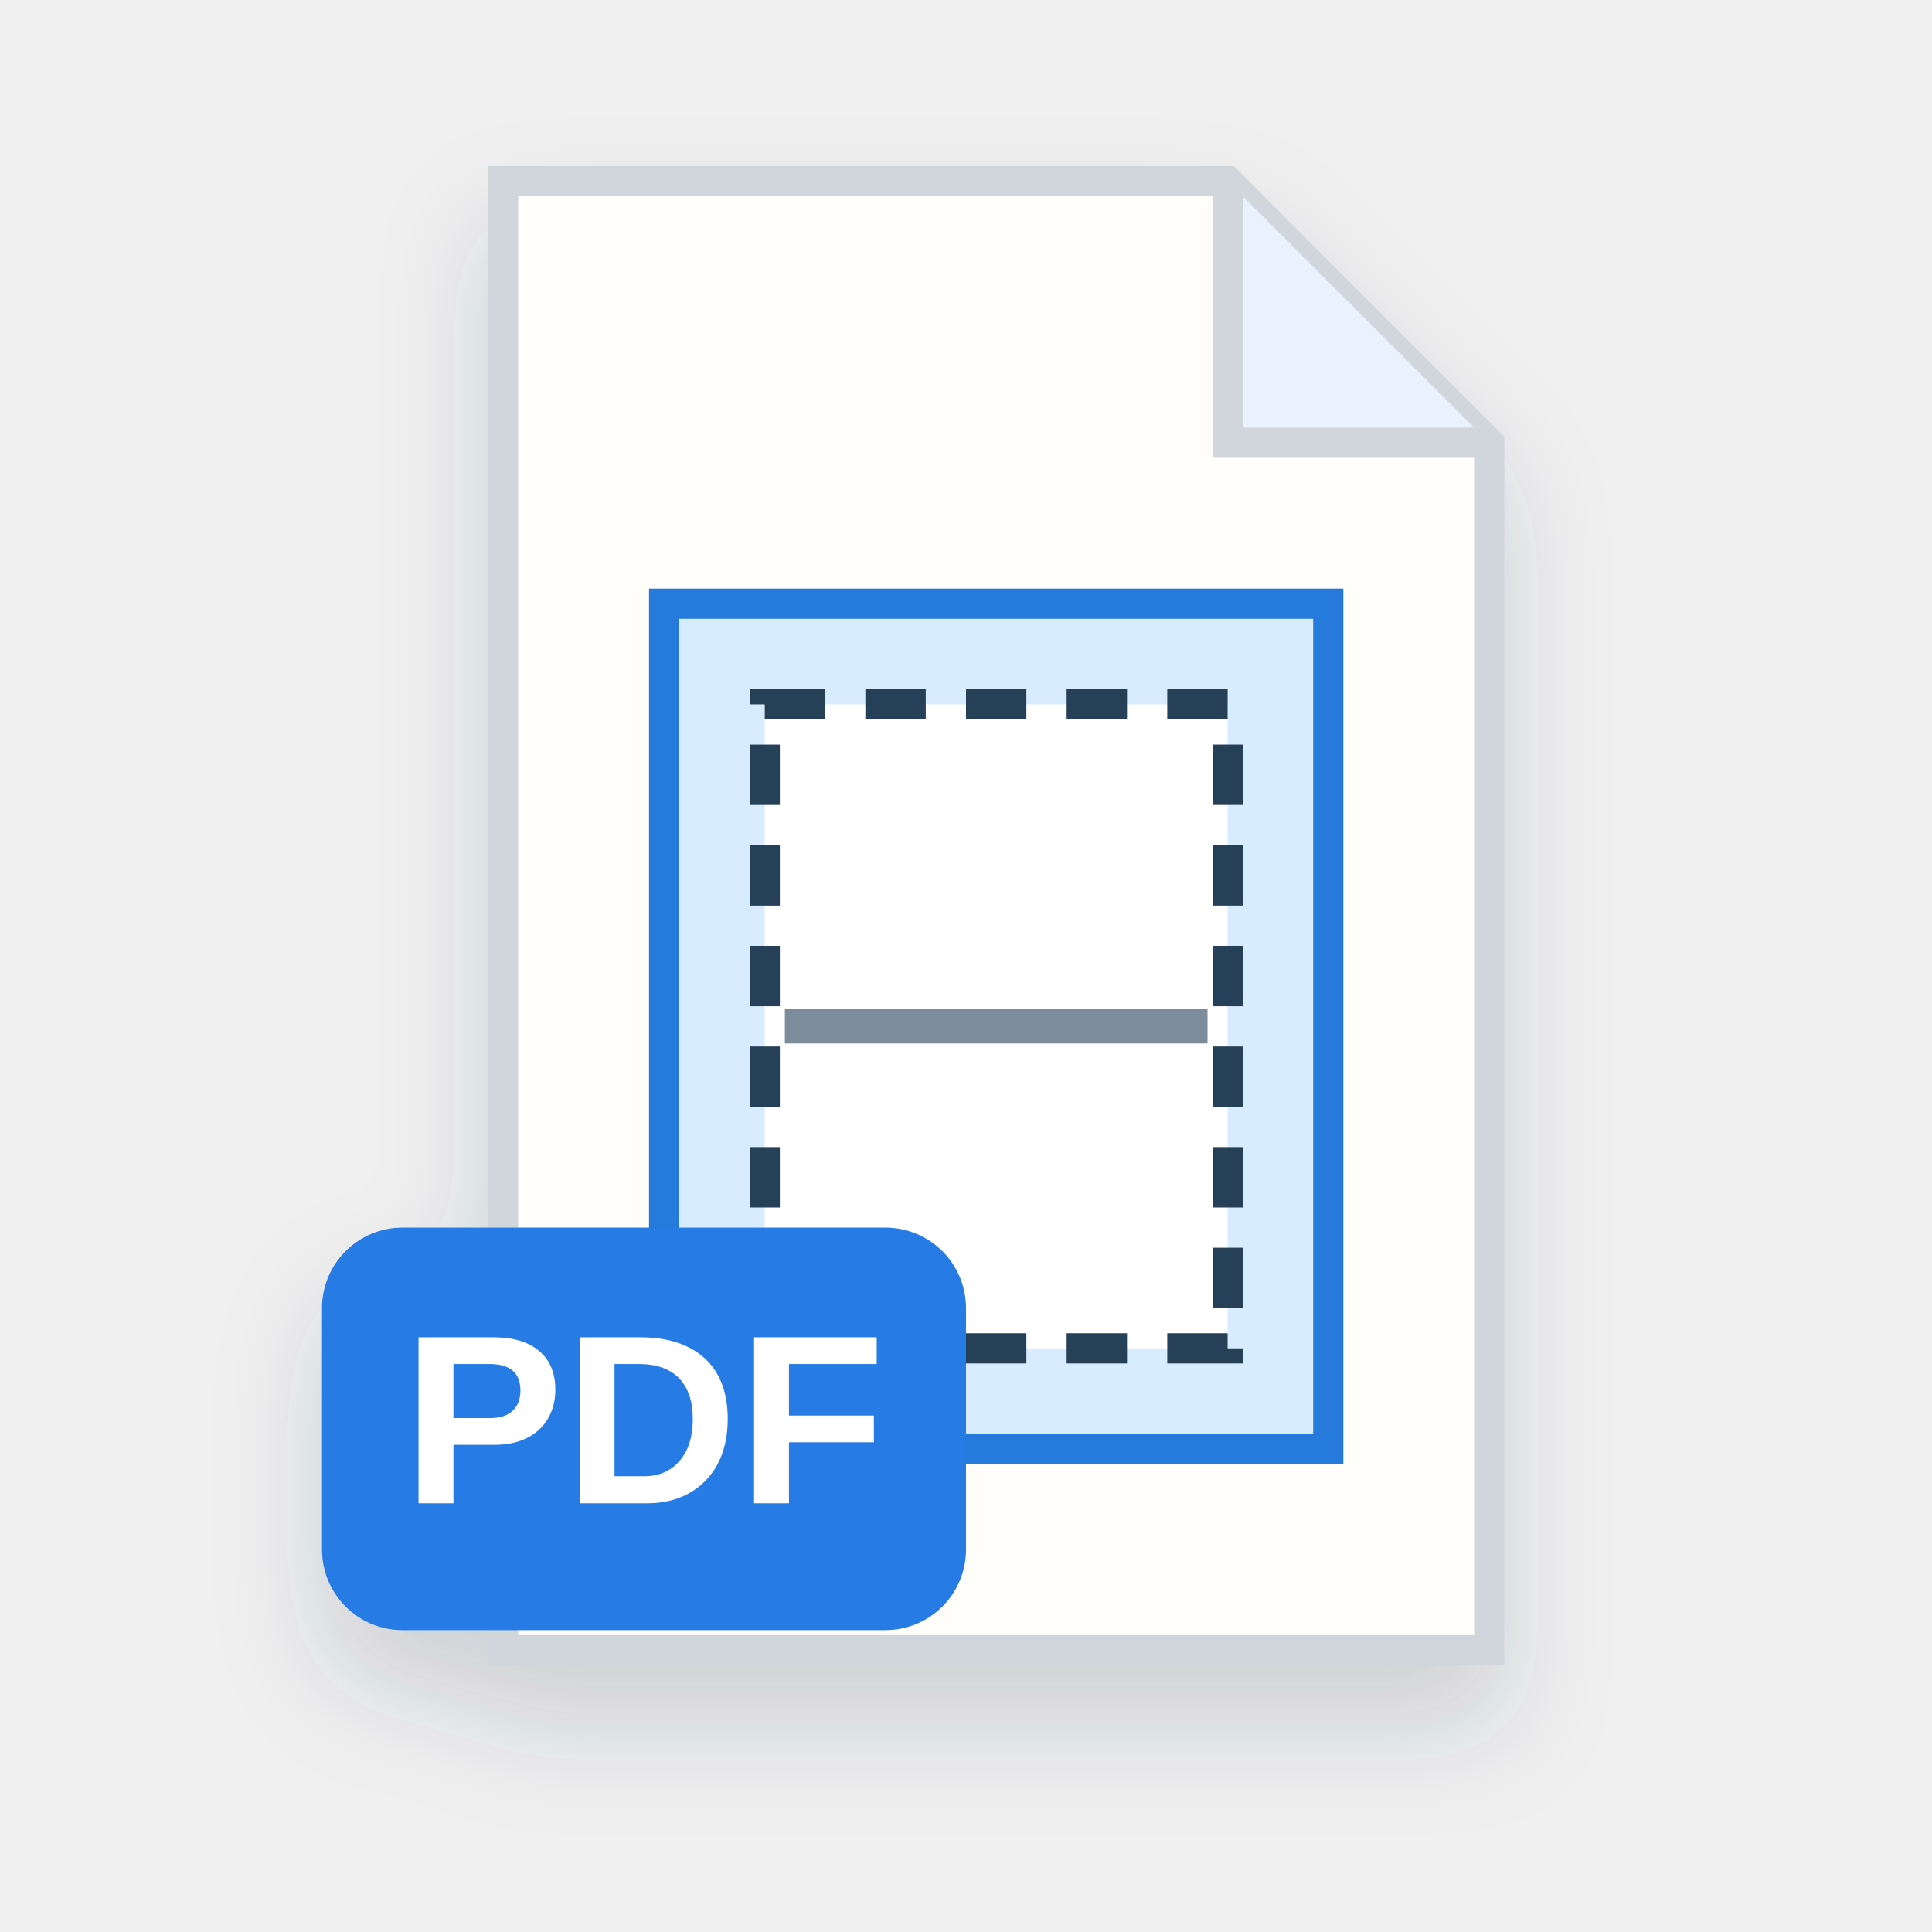
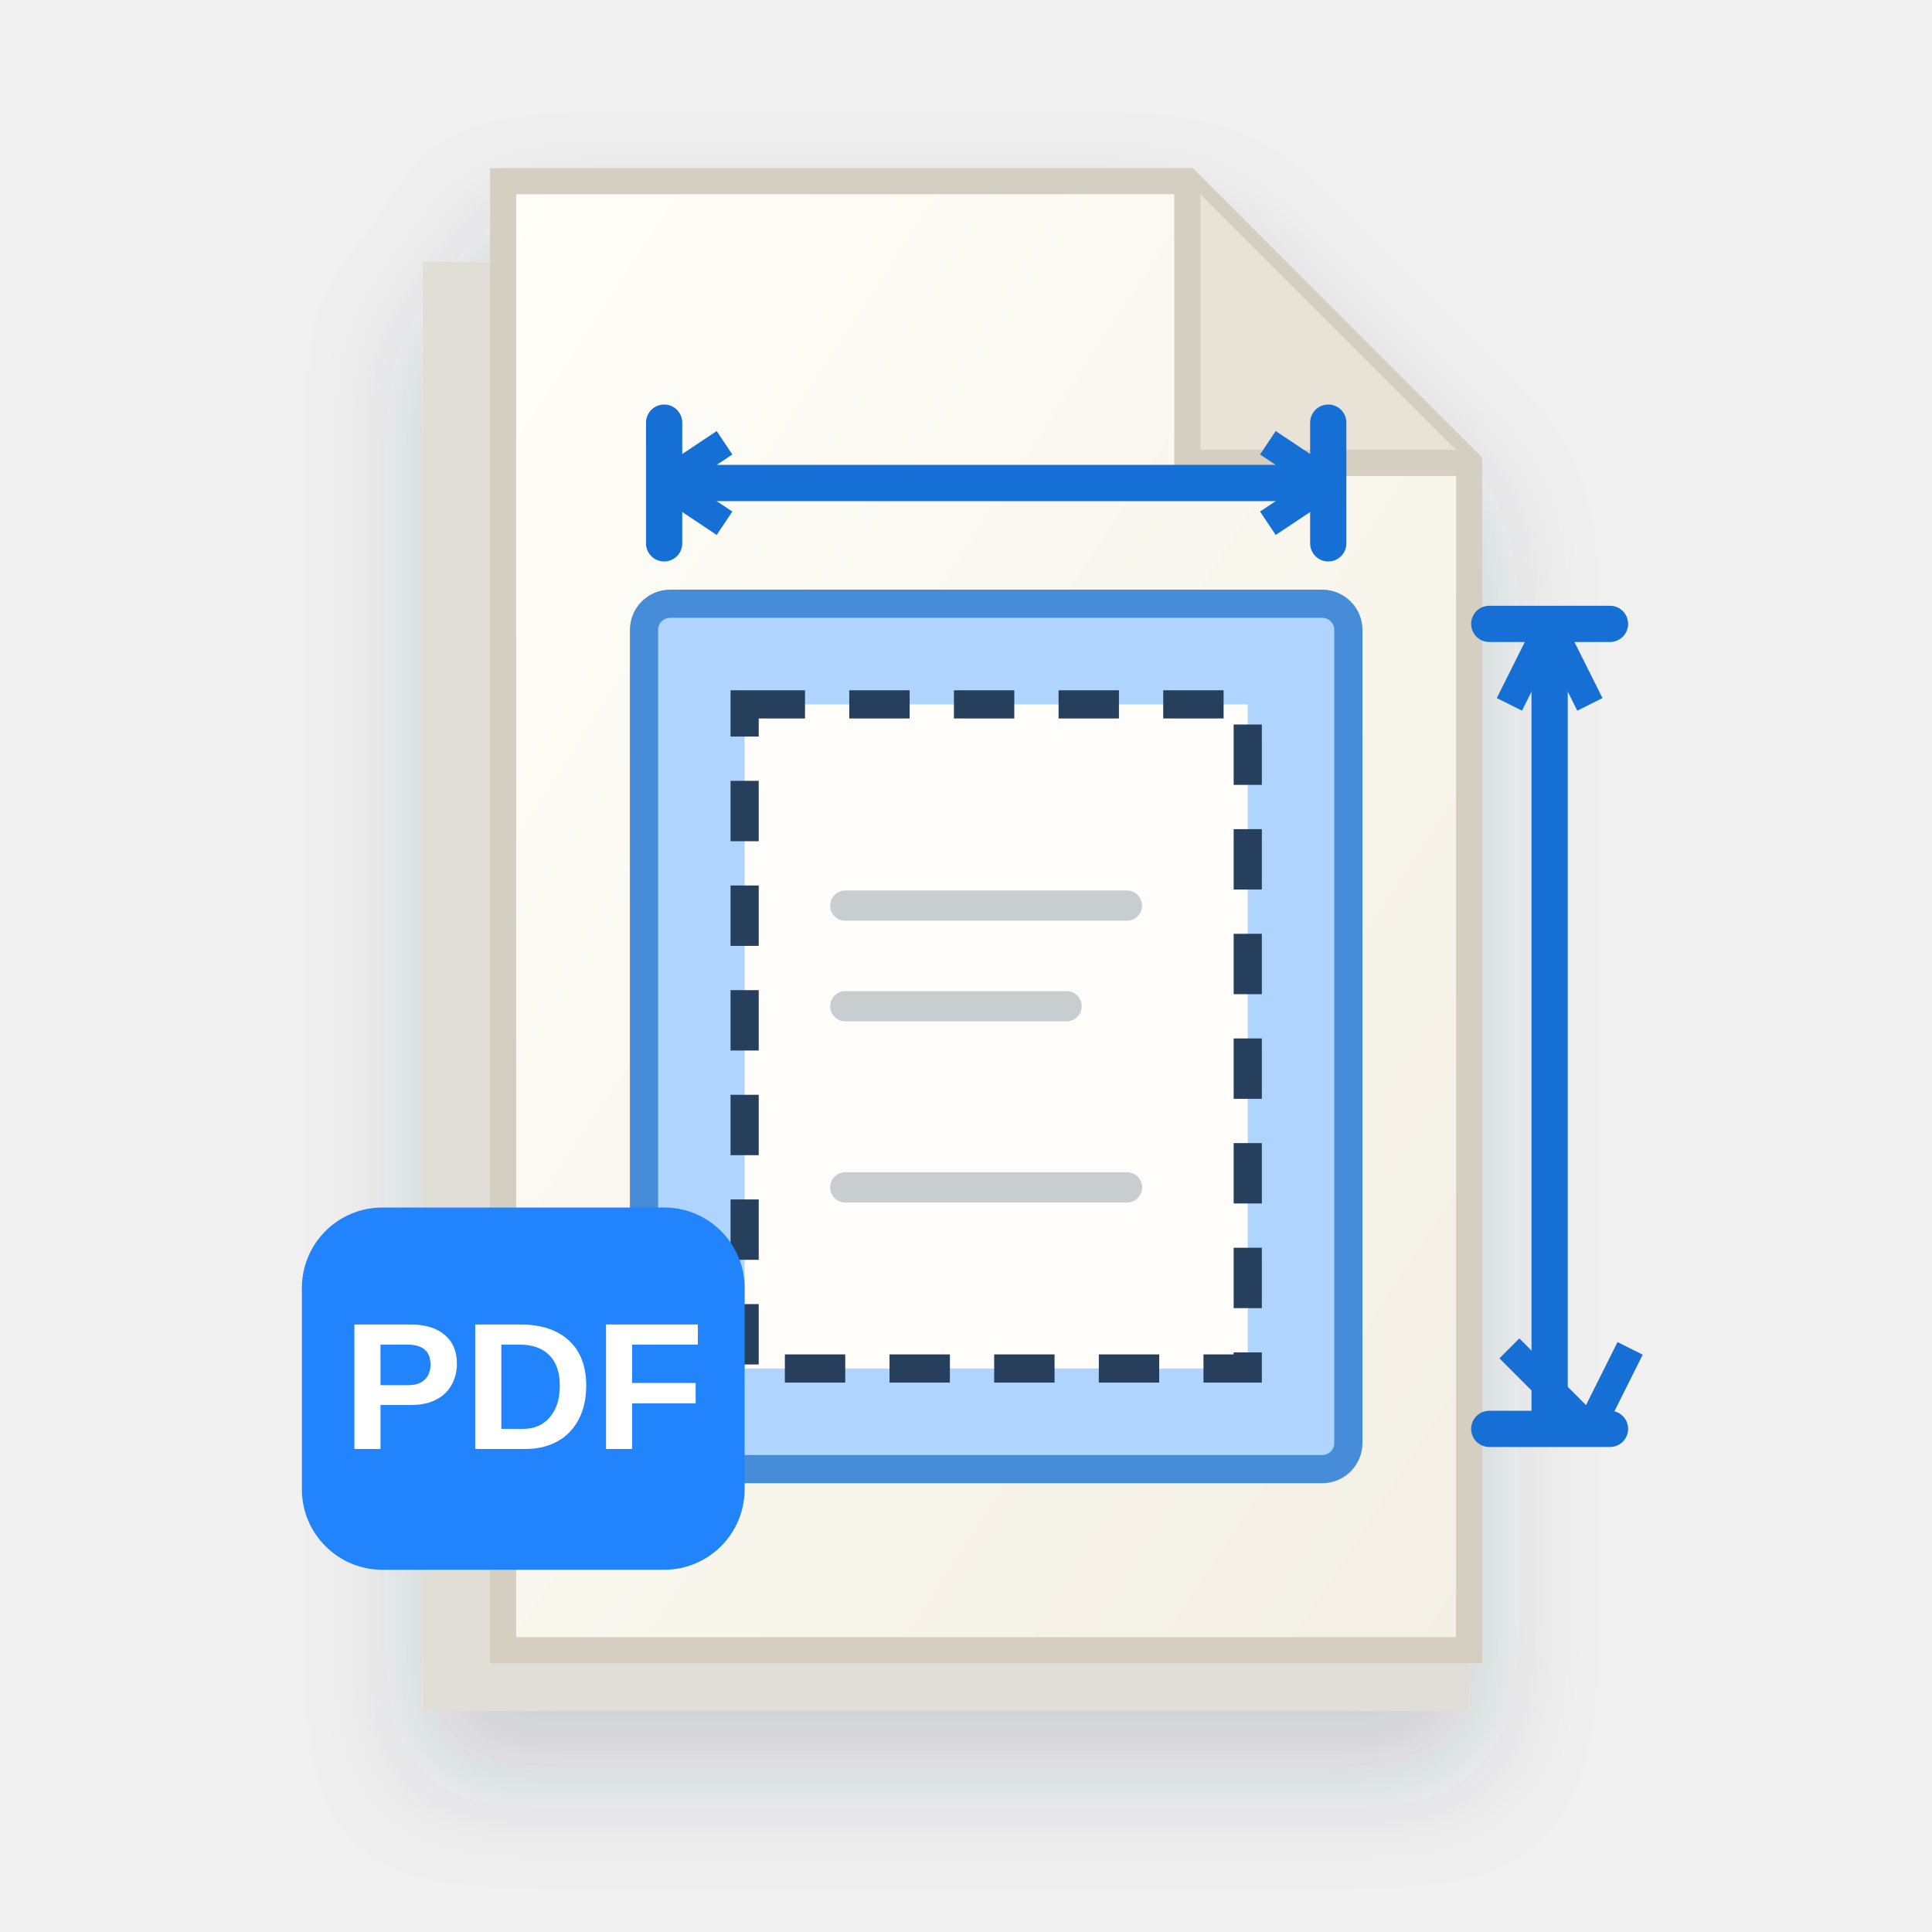
<svg xmlns="http://www.w3.org/2000/svg" viewBox="0 0 96 96" role="img" aria-label="PDF page with bleed and trim guides">
  <defs>
-     <filter id="shadow" x="-40%" y="-40%" width="180%" height="180%">
-       <feDropShadow dx="0" dy="3" stdDeviation="2.6" flood-color="#29415d" flood-opacity=".17" />
+     <linearGradient id="paper" x1="0" y1="0" x2="1" y2="1">
+       <stop offset="0" stop-color="#fffef9" />
+       <stop offset="1" stop-color="#f3efe4" />
+     </linearGradient>
+     <filter id="shadow" x="-35%" y="-30%" width="180%" height="180%">
+       <feDropShadow dx="0" dy="3" stdDeviation="2.8" flood-color="#2c3e50" flood-opacity=".18" />
    </filter>
  </defs>
  <g filter="url(#shadow)">
-     <path d="M25 9h36l13 13v60H25z" fill="#fffefa" stroke="#d1d5dc" stroke-width="1.5" />
-     <path d="M61 9v13h13" fill="#eaf1ff" stroke="#d1d5dc" stroke-width="1.5" />
-     <path d="M33 30h33v42H33z" fill="#d8ecff" stroke="#277adc" stroke-width="1.5" />
-     <rect x="38" y="35" width="23" height="32" fill="#fff" stroke="#273f58" stroke-width="1.5" stroke-dasharray="3 2" />
-     <path d="M39 51h21" stroke="#273f58" stroke-width="1.7" opacity=".6" />
-     <rect x="16" y="61" width="32" height="20" rx="4" fill="#287be4" />
-     <text x="32" y="74.7" text-anchor="middle" font-family="Arial,sans-serif" font-size="12" font-weight="700" fill="#fff">PDF</text>
+     <path d="M21 13h37l15 15v57H21z" fill="#e1ded7" />
+     <path d="M25 9h34l14 14v59H25z" fill="url(#paper)" stroke="#d5cfc2" stroke-width="1.3" />
+     <path d="M59 9v14h14" fill="#e9e3d7" stroke="#d5cfc2" stroke-width="1.3" />
  </g>
+   <rect x="32" y="30" width="35" height="43" rx="1.3" fill="#aed4ff" stroke="#468cd8" stroke-width="1.4" />
+   <rect x="37" y="35" width="25" height="33" fill="#fffdfa" stroke="#253f5d" stroke-dasharray="3 2.2" stroke-width="1.4" />
+   <g stroke="#c8cdd0" stroke-width="1.5" stroke-linecap="round">
+     <path d="M42 45h14M42 50h11M42 59h14" />
+   </g>
+   <g fill="none" stroke="#166fd5" stroke-width="1.8" stroke-linecap="round">
+     <path d="M33 24h33M33 21v6M66 21v6" />
+     <path d="M77 31v40M74 31h6M74 71h6" />
+   </g>
+   <path d="m36 22-3 2 3 2m27-4 3 2-3 2M75 35l2-4 2 4m-4 32 4 4 2-4" fill="none" stroke="#166fd5" stroke-width="1.4" stroke-linejoin="round" />
+   <rect x="15" y="60" width="22" height="18" rx="4" fill="#2184fc" />
+   <text x="26" y="72" text-anchor="middle" font-family="Arial,Helvetica,sans-serif" font-size="9" font-weight="700" fill="white">PDF</text>
</svg>
